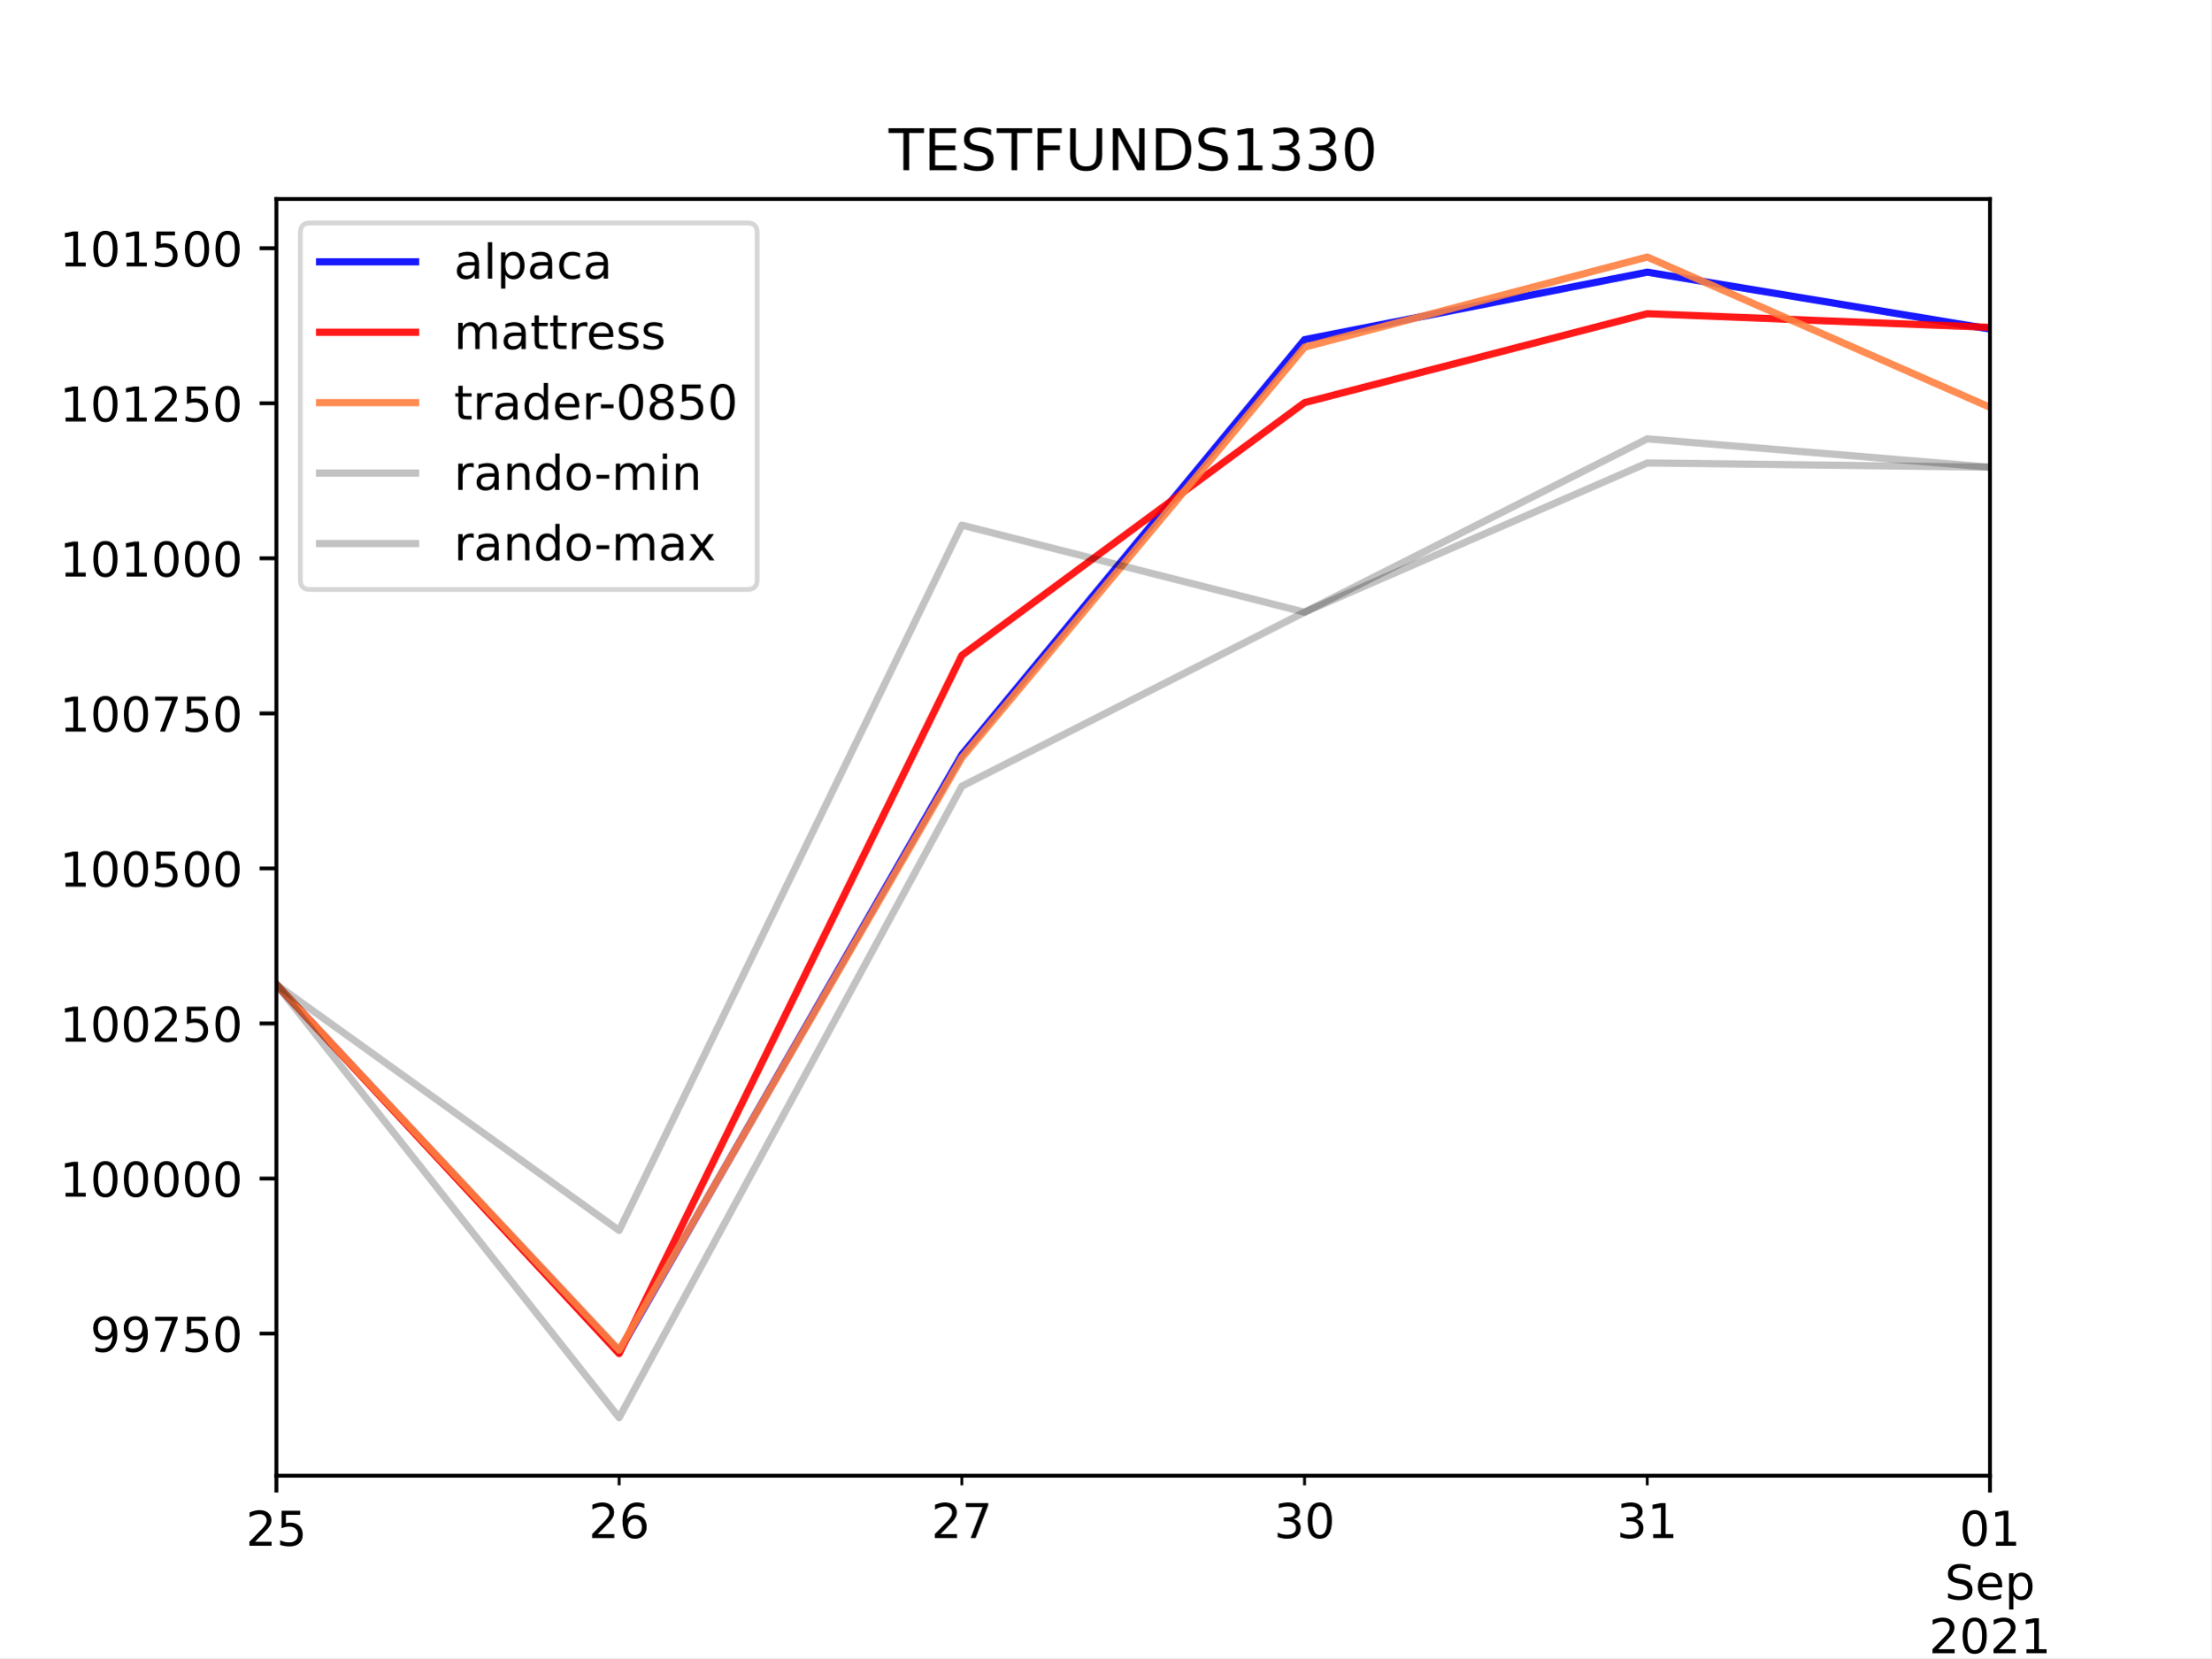
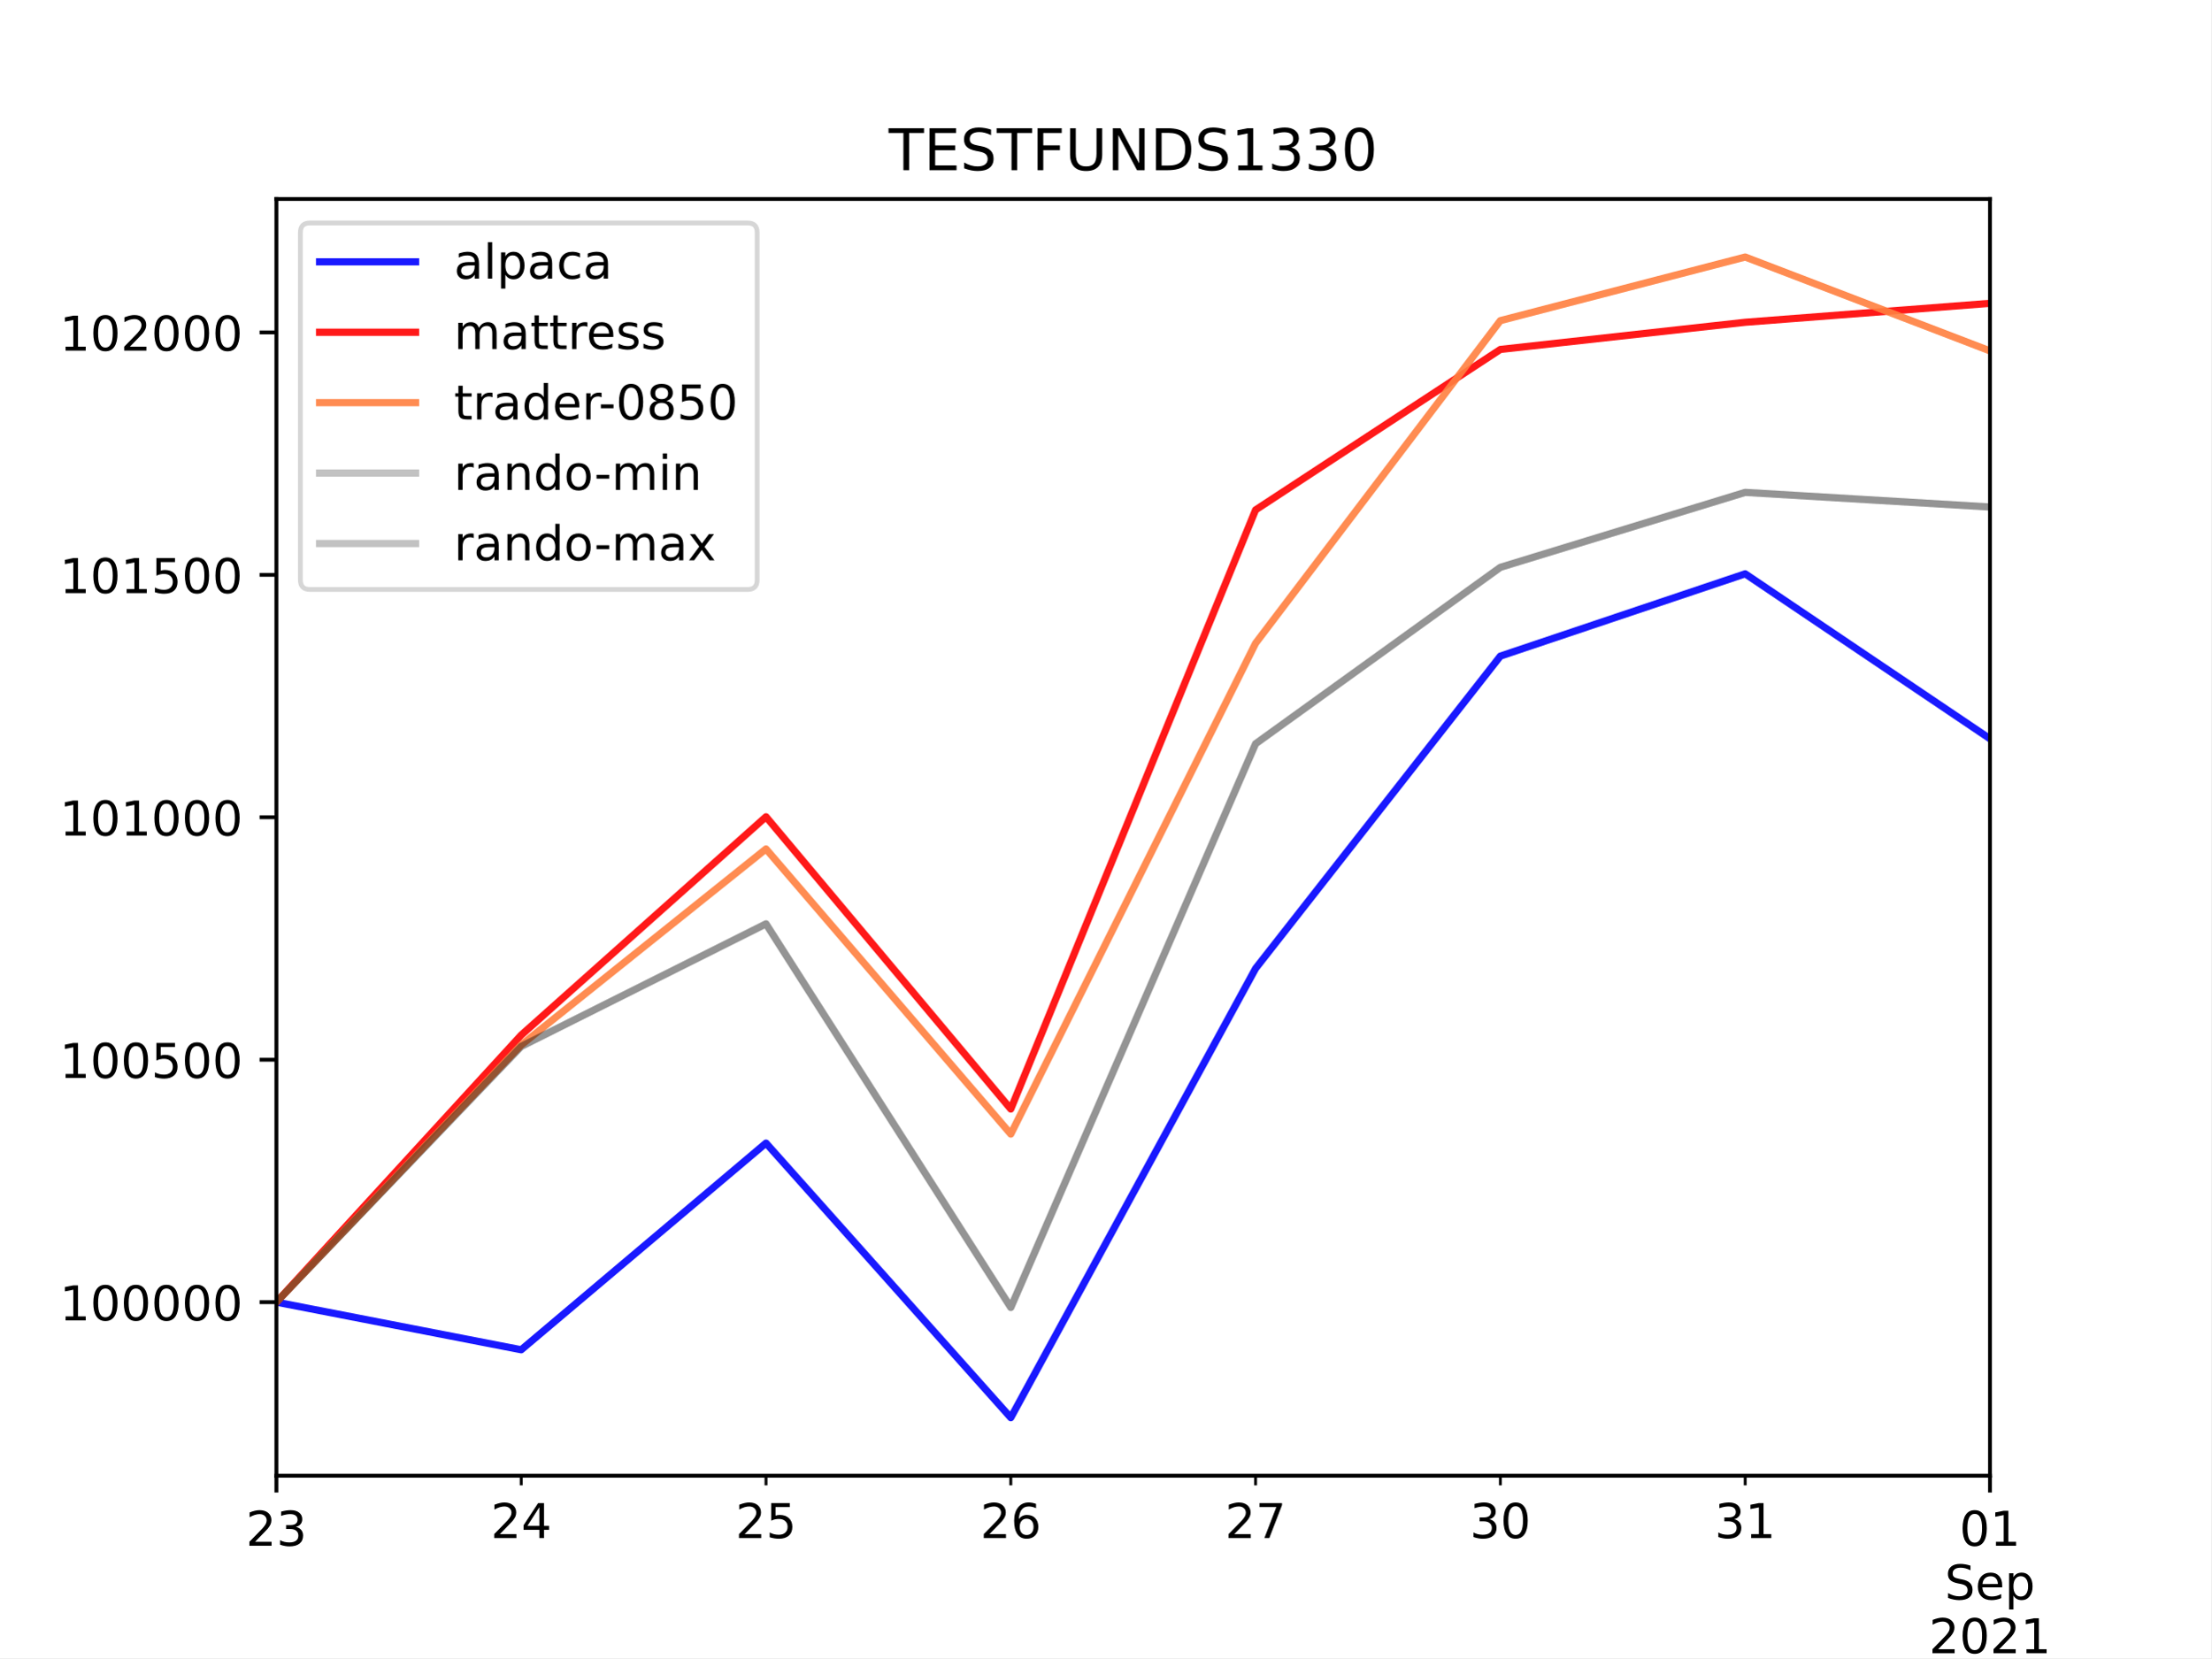
<svg xmlns="http://www.w3.org/2000/svg" xmlns:xlink="http://www.w3.org/1999/xlink" height="345.6pt" version="1.1" viewBox="0 0 460.8 345.6" width="460.8pt">
  <defs>
    <style type="text/css">*{stroke-linecap:butt;stroke-linejoin:round;}</style>
  </defs>
  <g id="figure_1">
    <g id="patch_1">
      <path d="M 0 345.6  L 460.8 345.6  L 460.8 0  L 0 0  z " style="fill:#ffffff;" />
    </g>
    <g id="axes_1">
      <g id="patch_2">
        <path d="M 57.6 307.584  L 414.72 307.584  L 414.72 41.472  L 57.6 41.472  z " style="fill:#ffffff;" />
      </g>
      <g id="matplotlib.axis_1">
        <g id="xtick_1">
          <g id="line2d_1">
            <defs>
-               <path d="M 0 0  L 0 3.5  " id="m1814084b3a" style="stroke:#000000;stroke-width:0.8;" />
-             </defs>
-             <g>
-               <use style="stroke:#000000;stroke-width:0.8;" x="57.6" xlink:href="#m1814084b3a" y="307.584" />
+               <path d="M 0 0  L 0 3.5  " id="m50d6149a6d" style="stroke:#000000;stroke-width:0.8;" />
+             </defs>
+             <g>
+               <use style="stroke:#000000;stroke-width:0.8;" x="57.6" xlink:href="#m50d6149a6d" y="307.584" />
            </g>
          </g>
          <g id="text_1">
            <g transform="translate(51.2375 322.1824)scale(0.1 -0.1)">
              <defs>
                <path d="M 1228 531  L 3431 531  L 3431 0  L 469 0  L 469 531  Q 828 903 1448 1529  Q 2069 2156 2228 2338  Q 2531 2678 2651 2914  Q 2772 3150 2772 3378  Q 2772 3750 2511 3984  Q 2250 4219 1831 4219  Q 1534 4219 1204 4116  Q 875 4013 500 3803  L 500 4441  Q 881 4594 1212 4672  Q 1544 4750 1819 4750  Q 2544 4750 2975 4387  Q 3406 4025 3406 3419  Q 3406 3131 3298 2873  Q 3191 2616 2906 2266  Q 2828 2175 2409 1742  Q 1991 1309 1228 531  z " id="DejaVuSans-32" transform="scale(0.015625)" />
-                 <path d="M 691 4666  L 3169 4666  L 3169 4134  L 1269 4134  L 1269 2991  Q 1406 3038 1543 3061  Q 1681 3084 1819 3084  Q 2600 3084 3056 2656  Q 3513 2228 3513 1497  Q 3513 744 3044 326  Q 2575 -91 1722 -91  Q 1428 -91 1123 -41  Q 819 9 494 109  L 494 744  Q 775 591 1075 516  Q 1375 441 1709 441  Q 2250 441 2565 725  Q 2881 1009 2881 1497  Q 2881 1984 2565 2268  Q 2250 2553 1709 2553  Q 1456 2553 1204 2497  Q 953 2441 691 2322  L 691 4666  z " id="DejaVuSans-35" transform="scale(0.015625)" />
-               </defs>
-               <use xlink:href="#DejaVuSans-32" />
-               <use x="63.623" xlink:href="#DejaVuSans-35" />
+                 <path d="M 2597 2516  Q 3050 2419 3304 2112  Q 3559 1806 3559 1356  Q 3559 666 3084 287  Q 2609 -91 1734 -91  Q 1441 -91 1130 -33  Q 819 25 488 141  L 488 750  Q 750 597 1062 519  Q 1375 441 1716 441  Q 2309 441 2620 675  Q 2931 909 2931 1356  Q 2931 1769 2642 2001  Q 2353 2234 1838 2234  L 1294 2234  L 1294 2753  L 1863 2753  Q 2328 2753 2575 2939  Q 2822 3125 2822 3475  Q 2822 3834 2567 4026  Q 2313 4219 1838 4219  Q 1578 4219 1281 4162  Q 984 4106 628 3988  L 628 4550  Q 988 4650 1302 4700  Q 1616 4750 1894 4750  Q 2613 4750 3031 4423  Q 3450 4097 3450 3541  Q 3450 3153 3228 2886  Q 3006 2619 2597 2516  z " id="DejaVuSans-33" transform="scale(0.015625)" />
+               </defs>
+               <use xlink:href="#DejaVuSans-32" />
+               <use x="63.623" xlink:href="#DejaVuSans-33" />
            </g>
          </g>
        </g>
        <g id="xtick_2">
          <g id="line2d_2">
            <g>
-               <use style="stroke:#000000;stroke-width:0.8;" x="414.72" xlink:href="#m1814084b3a" y="307.584" />
+               <use style="stroke:#000000;stroke-width:0.8;" x="414.72" xlink:href="#m50d6149a6d" y="307.584" />
            </g>
          </g>
          <g id="text_2">
            <g transform="translate(408.3575 322.1824)scale(0.1 -0.1)">
              <defs>
                <path d="M 2034 4250  Q 1547 4250 1301 3770  Q 1056 3291 1056 2328  Q 1056 1369 1301 889  Q 1547 409 2034 409  Q 2525 409 2770 889  Q 3016 1369 3016 2328  Q 3016 3291 2770 3770  Q 2525 4250 2034 4250  z M 2034 4750  Q 2819 4750 3233 4129  Q 3647 3509 3647 2328  Q 3647 1150 3233 529  Q 2819 -91 2034 -91  Q 1250 -91 836 529  Q 422 1150 422 2328  Q 422 3509 836 4129  Q 1250 4750 2034 4750  z " id="DejaVuSans-30" transform="scale(0.015625)" />
                <path d="M 794 531  L 1825 531  L 1825 4091  L 703 3866  L 703 4441  L 1819 4666  L 2450 4666  L 2450 531  L 3481 531  L 3481 0  L 794 0  L 794 531  z " id="DejaVuSans-31" transform="scale(0.015625)" />
              </defs>
              <use xlink:href="#DejaVuSans-30" />
              <use x="63.623" xlink:href="#DejaVuSans-31" />
            </g>
            <g transform="translate(405.295 333.3802)scale(0.1 -0.1)">
              <defs>
                <path d="M 3425 4513  L 3425 3897  Q 3066 4069 2747 4153  Q 2428 4238 2131 4238  Q 1616 4238 1336 4038  Q 1056 3838 1056 3469  Q 1056 3159 1242 3001  Q 1428 2844 1947 2747  L 2328 2669  Q 3034 2534 3370 2195  Q 3706 1856 3706 1288  Q 3706 609 3251 259  Q 2797 -91 1919 -91  Q 1588 -91 1214 -16  Q 841 59 441 206  L 441 856  Q 825 641 1194 531  Q 1563 422 1919 422  Q 2459 422 2753 634  Q 3047 847 3047 1241  Q 3047 1584 2836 1778  Q 2625 1972 2144 2069  L 1759 2144  Q 1053 2284 737 2584  Q 422 2884 422 3419  Q 422 4038 858 4394  Q 1294 4750 2059 4750  Q 2388 4750 2728 4690  Q 3069 4631 3425 4513  z " id="DejaVuSans-53" transform="scale(0.015625)" />
                <path d="M 3597 1894  L 3597 1613  L 953 1613  Q 991 1019 1311 708  Q 1631 397 2203 397  Q 2534 397 2845 478  Q 3156 559 3463 722  L 3463 178  Q 3153 47 2828 -22  Q 2503 -91 2169 -91  Q 1331 -91 842 396  Q 353 884 353 1716  Q 353 2575 817 3079  Q 1281 3584 2069 3584  Q 2775 3584 3186 3129  Q 3597 2675 3597 1894  z M 3022 2063  Q 3016 2534 2758 2815  Q 2500 3097 2075 3097  Q 1594 3097 1305 2825  Q 1016 2553 972 2059  L 3022 2063  z " id="DejaVuSans-65" transform="scale(0.015625)" />
                <path d="M 1159 525  L 1159 -1331  L 581 -1331  L 581 3500  L 1159 3500  L 1159 2969  Q 1341 3281 1617 3432  Q 1894 3584 2278 3584  Q 2916 3584 3314 3078  Q 3713 2572 3713 1747  Q 3713 922 3314 415  Q 2916 -91 2278 -91  Q 1894 -91 1617 61  Q 1341 213 1159 525  z M 3116 1747  Q 3116 2381 2855 2742  Q 2594 3103 2138 3103  Q 1681 3103 1420 2742  Q 1159 2381 1159 1747  Q 1159 1113 1420 752  Q 1681 391 2138 391  Q 2594 391 2855 752  Q 3116 1113 3116 1747  z " id="DejaVuSans-70" transform="scale(0.015625)" />
              </defs>
              <use xlink:href="#DejaVuSans-53" />
              <use x="63.477" xlink:href="#DejaVuSans-65" />
              <use x="125" xlink:href="#DejaVuSans-70" />
            </g>
            <g transform="translate(401.995 344.5781)scale(0.1 -0.1)">
              <use xlink:href="#DejaVuSans-32" />
              <use x="63.623" xlink:href="#DejaVuSans-30" />
              <use x="127.246" xlink:href="#DejaVuSans-32" />
              <use x="190.869" xlink:href="#DejaVuSans-31" />
            </g>
          </g>
        </g>
        <g id="xtick_3">
          <g id="line2d_3">
            <defs>
-               <path d="M 0 0  L 0 2  " id="m0ecea0a5a9" style="stroke:#000000;stroke-width:0.6;" />
-             </defs>
-             <g>
-               <use style="stroke:#000000;stroke-width:0.6;" x="129.024" xlink:href="#m0ecea0a5a9" y="307.584" />
+               <path d="M 0 0  L 0 2  " id="m1aaedbe0b5" style="stroke:#000000;stroke-width:0.6;" />
+             </defs>
+             <g>
+               <use style="stroke:#000000;stroke-width:0.6;" x="108.617" xlink:href="#m1aaedbe0b5" y="307.584" />
            </g>
          </g>
          <g id="text_3">
-             <g transform="translate(122.6615 320.5824)scale(0.1 -0.1)">
-               <defs>
-                 <path d="M 2113 2584  Q 1688 2584 1439 2293  Q 1191 2003 1191 1497  Q 1191 994 1439 701  Q 1688 409 2113 409  Q 2538 409 2786 701  Q 3034 994 3034 1497  Q 3034 2003 2786 2293  Q 2538 2584 2113 2584  z M 3366 4563  L 3366 3988  Q 3128 4100 2886 4159  Q 2644 4219 2406 4219  Q 1781 4219 1451 3797  Q 1122 3375 1075 2522  Q 1259 2794 1537 2939  Q 1816 3084 2150 3084  Q 2853 3084 3261 2657  Q 3669 2231 3669 1497  Q 3669 778 3244 343  Q 2819 -91 2113 -91  Q 1303 -91 875 529  Q 447 1150 447 2328  Q 447 3434 972 4092  Q 1497 4750 2381 4750  Q 2619 4750 2861 4703  Q 3103 4656 3366 4563  z " id="DejaVuSans-36" transform="scale(0.015625)" />
-               </defs>
-               <use xlink:href="#DejaVuSans-32" />
-               <use x="63.623" xlink:href="#DejaVuSans-36" />
+             <g transform="translate(102.2546 320.5824)scale(0.1 -0.1)">
+               <defs>
+                 <path d="M 2419 4116  L 825 1625  L 2419 1625  L 2419 4116  z M 2253 4666  L 3047 4666  L 3047 1625  L 3713 1625  L 3713 1100  L 3047 1100  L 3047 0  L 2419 0  L 2419 1100  L 313 1100  L 313 1709  L 2253 4666  z " id="DejaVuSans-34" transform="scale(0.015625)" />
+               </defs>
+               <use xlink:href="#DejaVuSans-32" />
+               <use x="63.623" xlink:href="#DejaVuSans-34" />
            </g>
          </g>
        </g>
        <g id="xtick_4">
          <g id="line2d_4">
            <g>
-               <use style="stroke:#000000;stroke-width:0.6;" x="200.448" xlink:href="#m0ecea0a5a9" y="307.584" />
+               <use style="stroke:#000000;stroke-width:0.6;" x="159.634" xlink:href="#m1aaedbe0b5" y="307.584" />
            </g>
          </g>
          <g id="text_4">
-             <g transform="translate(194.0855 320.5824)scale(0.1 -0.1)">
-               <defs>
-                 <path d="M 525 4666  L 3525 4666  L 3525 4397  L 1831 0  L 1172 0  L 2766 4134  L 525 4134  L 525 4666  z " id="DejaVuSans-37" transform="scale(0.015625)" />
-               </defs>
-               <use xlink:href="#DejaVuSans-32" />
-               <use x="63.623" xlink:href="#DejaVuSans-37" />
+             <g transform="translate(153.2718 320.5824)scale(0.1 -0.1)">
+               <defs>
+                 <path d="M 691 4666  L 3169 4666  L 3169 4134  L 1269 4134  L 1269 2991  Q 1406 3038 1543 3061  Q 1681 3084 1819 3084  Q 2600 3084 3056 2656  Q 3513 2228 3513 1497  Q 3513 744 3044 326  Q 2575 -91 1722 -91  Q 1428 -91 1123 -41  Q 819 9 494 109  L 494 744  Q 775 591 1075 516  Q 1375 441 1709 441  Q 2250 441 2565 725  Q 2881 1009 2881 1497  Q 2881 1984 2565 2268  Q 2250 2553 1709 2553  Q 1456 2553 1204 2497  Q 953 2441 691 2322  L 691 4666  z " id="DejaVuSans-35" transform="scale(0.015625)" />
+               </defs>
+               <use xlink:href="#DejaVuSans-32" />
+               <use x="63.623" xlink:href="#DejaVuSans-35" />
            </g>
          </g>
        </g>
        <g id="xtick_5">
          <g id="line2d_5">
            <g>
-               <use style="stroke:#000000;stroke-width:0.6;" x="271.872" xlink:href="#m0ecea0a5a9" y="307.584" />
+               <use style="stroke:#000000;stroke-width:0.6;" x="210.651" xlink:href="#m1aaedbe0b5" y="307.584" />
            </g>
          </g>
          <g id="text_5">
-             <g transform="translate(265.5095 320.5824)scale(0.1 -0.1)">
-               <defs>
-                 <path d="M 2597 2516  Q 3050 2419 3304 2112  Q 3559 1806 3559 1356  Q 3559 666 3084 287  Q 2609 -91 1734 -91  Q 1441 -91 1130 -33  Q 819 25 488 141  L 488 750  Q 750 597 1062 519  Q 1375 441 1716 441  Q 2309 441 2620 675  Q 2931 909 2931 1356  Q 2931 1769 2642 2001  Q 2353 2234 1838 2234  L 1294 2234  L 1294 2753  L 1863 2753  Q 2328 2753 2575 2939  Q 2822 3125 2822 3475  Q 2822 3834 2567 4026  Q 2313 4219 1838 4219  Q 1578 4219 1281 4162  Q 984 4106 628 3988  L 628 4550  Q 988 4650 1302 4700  Q 1616 4750 1894 4750  Q 2613 4750 3031 4423  Q 3450 4097 3450 3541  Q 3450 3153 3228 2886  Q 3006 2619 2597 2516  z " id="DejaVuSans-33" transform="scale(0.015625)" />
-               </defs>
-               <use xlink:href="#DejaVuSans-33" />
-               <use x="63.623" xlink:href="#DejaVuSans-30" />
+             <g transform="translate(204.2889 320.5824)scale(0.1 -0.1)">
+               <defs>
+                 <path d="M 2113 2584  Q 1688 2584 1439 2293  Q 1191 2003 1191 1497  Q 1191 994 1439 701  Q 1688 409 2113 409  Q 2538 409 2786 701  Q 3034 994 3034 1497  Q 3034 2003 2786 2293  Q 2538 2584 2113 2584  z M 3366 4563  L 3366 3988  Q 3128 4100 2886 4159  Q 2644 4219 2406 4219  Q 1781 4219 1451 3797  Q 1122 3375 1075 2522  Q 1259 2794 1537 2939  Q 1816 3084 2150 3084  Q 2853 3084 3261 2657  Q 3669 2231 3669 1497  Q 3669 778 3244 343  Q 2819 -91 2113 -91  Q 1303 -91 875 529  Q 447 1150 447 2328  Q 447 3434 972 4092  Q 1497 4750 2381 4750  Q 2619 4750 2861 4703  Q 3103 4656 3366 4563  z " id="DejaVuSans-36" transform="scale(0.015625)" />
+               </defs>
+               <use xlink:href="#DejaVuSans-32" />
+               <use x="63.623" xlink:href="#DejaVuSans-36" />
            </g>
          </g>
        </g>
        <g id="xtick_6">
          <g id="line2d_6">
            <g>
-               <use style="stroke:#000000;stroke-width:0.6;" x="343.296" xlink:href="#m0ecea0a5a9" y="307.584" />
+               <use style="stroke:#000000;stroke-width:0.6;" x="261.669" xlink:href="#m1aaedbe0b5" y="307.584" />
            </g>
          </g>
          <g id="text_6">
-             <g transform="translate(336.9335 320.5824)scale(0.1 -0.1)">
+             <g transform="translate(255.3061 320.5824)scale(0.1 -0.1)">
+               <defs>
+                 <path d="M 525 4666  L 3525 4666  L 3525 4397  L 1831 0  L 1172 0  L 2766 4134  L 525 4134  L 525 4666  z " id="DejaVuSans-37" transform="scale(0.015625)" />
+               </defs>
+               <use xlink:href="#DejaVuSans-32" />
+               <use x="63.623" xlink:href="#DejaVuSans-37" />
+             </g>
+           </g>
+         </g>
+         <g id="xtick_7">
+           <g id="line2d_7">
+             <g>
+               <use style="stroke:#000000;stroke-width:0.6;" x="312.686" xlink:href="#m1aaedbe0b5" y="307.584" />
+             </g>
+           </g>
+           <g id="text_7">
+             <g transform="translate(306.3232 320.5824)scale(0.1 -0.1)">
+               <use xlink:href="#DejaVuSans-33" />
+               <use x="63.623" xlink:href="#DejaVuSans-30" />
+             </g>
+           </g>
+         </g>
+         <g id="xtick_8">
+           <g id="line2d_8">
+             <g>
+               <use style="stroke:#000000;stroke-width:0.6;" x="363.703" xlink:href="#m1aaedbe0b5" y="307.584" />
+             </g>
+           </g>
+           <g id="text_8">
+             <g transform="translate(357.3404 320.5824)scale(0.1 -0.1)">
              <use xlink:href="#DejaVuSans-33" />
              <use x="63.623" xlink:href="#DejaVuSans-31" />
            </g>
          </g>
        </g>
-         <g id="text_7">
+         <g id="text_9">
          <g transform="translate(224.885 358.2562)scale(0.1 -0.1)">
            <defs>
              <path d="M 2906 2969  L 2906 4863  L 3481 4863  L 3481 0  L 2906 0  L 2906 525  Q 2725 213 2448 61  Q 2172 -91 1784 -91  Q 1150 -91 751 415  Q 353 922 353 1747  Q 353 2572 751 3078  Q 1150 3584 1784 3584  Q 2172 3584 2448 3432  Q 2725 3281 2906 2969  z M 947 1747  Q 947 1113 1208 752  Q 1469 391 1925 391  Q 2381 391 2643 752  Q 2906 1113 2906 1747  Q 2906 2381 2643 2742  Q 2381 3103 1925 3103  Q 1469 3103 1208 2742  Q 947 2381 947 1747  z " id="DejaVuSans-64" transform="scale(0.015625)" />
              <path d="M 2194 1759  Q 1497 1759 1228 1600  Q 959 1441 959 1056  Q 959 750 1161 570  Q 1363 391 1709 391  Q 2188 391 2477 730  Q 2766 1069 2766 1631  L 2766 1759  L 2194 1759  z M 3341 1997  L 3341 0  L 2766 0  L 2766 531  Q 2569 213 2275 61  Q 1981 -91 1556 -91  Q 1019 -91 701 211  Q 384 513 384 1019  Q 384 1609 779 1909  Q 1175 2209 1959 2209  L 2766 2209  L 2766 2266  Q 2766 2663 2505 2880  Q 2244 3097 1772 3097  Q 1472 3097 1187 3025  Q 903 2953 641 2809  L 641 3341  Q 956 3463 1253 3523  Q 1550 3584 1831 3584  Q 2591 3584 2966 3190  Q 3341 2797 3341 1997  z " id="DejaVuSans-61" transform="scale(0.015625)" />
              <path d="M 1172 4494  L 1172 3500  L 2356 3500  L 2356 3053  L 1172 3053  L 1172 1153  Q 1172 725 1289 603  Q 1406 481 1766 481  L 2356 481  L 2356 0  L 1766 0  Q 1100 0 847 248  Q 594 497 594 1153  L 594 3053  L 172 3053  L 172 3500  L 594 3500  L 594 4494  L 1172 4494  z " id="DejaVuSans-74" transform="scale(0.015625)" />
            </defs>
            <use xlink:href="#DejaVuSans-64" />
            <use x="63.477" xlink:href="#DejaVuSans-61" />
            <use x="124.756" xlink:href="#DejaVuSans-74" />
            <use x="163.965" xlink:href="#DejaVuSans-65" />
          </g>
        </g>
      </g>
      <g id="matplotlib.axis_2">
        <g id="ytick_1">
-           <g id="line2d_7">
-             <defs>
-               <path d="M 0 0  L -3.5 0  " id="m0c6220d3e4" style="stroke:#000000;stroke-width:0.8;" />
-             </defs>
-             <g>
-               <use style="stroke:#000000;stroke-width:0.8;" x="57.6" xlink:href="#m0c6220d3e4" y="277.959" />
-             </g>
-           </g>
-           <g id="text_8">
-             <g transform="translate(18.7875 281.7582)scale(0.1 -0.1)">
-               <defs>
-                 <path d="M 703 97  L 703 672  Q 941 559 1184 500  Q 1428 441 1663 441  Q 2288 441 2617 861  Q 2947 1281 2994 2138  Q 2813 1869 2534 1725  Q 2256 1581 1919 1581  Q 1219 1581 811 2004  Q 403 2428 403 3163  Q 403 3881 828 4315  Q 1253 4750 1959 4750  Q 2769 4750 3195 4129  Q 3622 3509 3622 2328  Q 3622 1225 3098 567  Q 2575 -91 1691 -91  Q 1453 -91 1209 -44  Q 966 3 703 97  z M 1959 2075  Q 2384 2075 2632 2365  Q 2881 2656 2881 3163  Q 2881 3666 2632 3958  Q 2384 4250 1959 4250  Q 1534 4250 1286 3958  Q 1038 3666 1038 3163  Q 1038 2656 1286 2365  Q 1534 2075 1959 2075  z " id="DejaVuSans-39" transform="scale(0.015625)" />
-               </defs>
-               <use xlink:href="#DejaVuSans-39" />
-               <use x="63.623" xlink:href="#DejaVuSans-39" />
-               <use x="127.246" xlink:href="#DejaVuSans-37" />
-               <use x="190.869" xlink:href="#DejaVuSans-35" />
-               <use x="254.492" xlink:href="#DejaVuSans-30" />
-             </g>
-           </g>
-         </g>
-         <g id="ytick_2">
-           <g id="line2d_8">
-             <g>
-               <use style="stroke:#000000;stroke-width:0.8;" x="57.6" xlink:href="#m0c6220d3e4" y="245.641" />
-             </g>
-           </g>
-           <g id="text_9">
-             <g transform="translate(12.425 249.44)scale(0.1 -0.1)">
+           <g id="line2d_9">
+             <defs>
+               <path d="M 0 0  L -3.5 0  " id="mdb66c0dbed" style="stroke:#000000;stroke-width:0.8;" />
+             </defs>
+             <g>
+               <use style="stroke:#000000;stroke-width:0.8;" x="57.6" xlink:href="#mdb66c0dbed" y="271.411" />
+             </g>
+           </g>
+           <g id="text_10">
+             <g transform="translate(12.425 275.2099)scale(0.1 -0.1)">
              <use xlink:href="#DejaVuSans-31" />
              <use x="63.623" xlink:href="#DejaVuSans-30" />
              <use x="127.246" xlink:href="#DejaVuSans-30" />
              <use x="190.869" xlink:href="#DejaVuSans-30" />
              <use x="254.492" xlink:href="#DejaVuSans-30" />
              <use x="318.115" xlink:href="#DejaVuSans-30" />
            </g>
          </g>
        </g>
-         <g id="ytick_3">
-           <g id="line2d_9">
-             <g>
-               <use style="stroke:#000000;stroke-width:0.8;" x="57.6" xlink:href="#m0c6220d3e4" y="213.323" />
-             </g>
-           </g>
-           <g id="text_10">
-             <g transform="translate(12.425 217.1218)scale(0.1 -0.1)">
-               <use xlink:href="#DejaVuSans-31" />
-               <use x="63.623" xlink:href="#DejaVuSans-30" />
-               <use x="127.246" xlink:href="#DejaVuSans-30" />
-               <use x="190.869" xlink:href="#DejaVuSans-32" />
-               <use x="254.492" xlink:href="#DejaVuSans-35" />
-               <use x="318.115" xlink:href="#DejaVuSans-30" />
-             </g>
-           </g>
-         </g>
-         <g id="ytick_4">
+         <g id="ytick_2">
          <g id="line2d_10">
            <g>
-               <use style="stroke:#000000;stroke-width:0.8;" x="57.6" xlink:href="#m0c6220d3e4" y="181.004" />
+               <use style="stroke:#000000;stroke-width:0.8;" x="57.6" xlink:href="#mdb66c0dbed" y="220.879" />
            </g>
          </g>
          <g id="text_11">
-             <g transform="translate(12.425 184.8036)scale(0.1 -0.1)">
+             <g transform="translate(12.425 224.6779)scale(0.1 -0.1)">
              <use xlink:href="#DejaVuSans-31" />
              <use x="63.623" xlink:href="#DejaVuSans-30" />
              <use x="127.246" xlink:href="#DejaVuSans-30" />
              <use x="190.869" xlink:href="#DejaVuSans-35" />
              <use x="254.492" xlink:href="#DejaVuSans-30" />
              <use x="318.115" xlink:href="#DejaVuSans-30" />
            </g>
          </g>
        </g>
-         <g id="ytick_5">
+         <g id="ytick_3">
          <g id="line2d_11">
            <g>
-               <use style="stroke:#000000;stroke-width:0.8;" x="57.6" xlink:href="#m0c6220d3e4" y="148.686" />
+               <use style="stroke:#000000;stroke-width:0.8;" x="57.6" xlink:href="#mdb66c0dbed" y="170.347" />
            </g>
          </g>
          <g id="text_12">
-             <g transform="translate(12.425 152.4854)scale(0.1 -0.1)">
-               <use xlink:href="#DejaVuSans-31" />
-               <use x="63.623" xlink:href="#DejaVuSans-30" />
-               <use x="127.246" xlink:href="#DejaVuSans-30" />
-               <use x="190.869" xlink:href="#DejaVuSans-37" />
-               <use x="254.492" xlink:href="#DejaVuSans-35" />
-               <use x="318.115" xlink:href="#DejaVuSans-30" />
-             </g>
-           </g>
-         </g>
-         <g id="ytick_6">
-           <g id="line2d_12">
-             <g>
-               <use style="stroke:#000000;stroke-width:0.8;" x="57.6" xlink:href="#m0c6220d3e4" y="116.368" />
-             </g>
-           </g>
-           <g id="text_13">
-             <g transform="translate(12.425 120.1672)scale(0.1 -0.1)">
+             <g transform="translate(12.425 174.1459)scale(0.1 -0.1)">
              <use xlink:href="#DejaVuSans-31" />
              <use x="63.623" xlink:href="#DejaVuSans-30" />
              <use x="127.246" xlink:href="#DejaVuSans-31" />
              <use x="190.869" xlink:href="#DejaVuSans-30" />
              <use x="254.492" xlink:href="#DejaVuSans-30" />
              <use x="318.115" xlink:href="#DejaVuSans-30" />
            </g>
          </g>
        </g>
-         <g id="ytick_7">
-           <g id="line2d_13">
-             <g>
-               <use style="stroke:#000000;stroke-width:0.8;" x="57.6" xlink:href="#m0c6220d3e4" y="84.05" />
-             </g>
-           </g>
-           <g id="text_14">
-             <g transform="translate(12.425 87.84896)scale(0.1 -0.1)">
-               <use xlink:href="#DejaVuSans-31" />
-               <use x="63.623" xlink:href="#DejaVuSans-30" />
-               <use x="127.246" xlink:href="#DejaVuSans-31" />
-               <use x="190.869" xlink:href="#DejaVuSans-32" />
-               <use x="254.492" xlink:href="#DejaVuSans-35" />
-               <use x="318.115" xlink:href="#DejaVuSans-30" />
-             </g>
-           </g>
-         </g>
-         <g id="ytick_8">
-           <g id="line2d_14">
-             <g>
-               <use style="stroke:#000000;stroke-width:0.8;" x="57.6" xlink:href="#m0c6220d3e4" y="51.732" />
-             </g>
-           </g>
-           <g id="text_15">
-             <g transform="translate(12.425 55.53075)scale(0.1 -0.1)">
+         <g id="ytick_4">
+           <g id="line2d_12">
+             <g>
+               <use style="stroke:#000000;stroke-width:0.8;" x="57.6" xlink:href="#mdb66c0dbed" y="119.815" />
+             </g>
+           </g>
+           <g id="text_13">
+             <g transform="translate(12.425 123.6138)scale(0.1 -0.1)">
              <use xlink:href="#DejaVuSans-31" />
              <use x="63.623" xlink:href="#DejaVuSans-30" />
              <use x="127.246" xlink:href="#DejaVuSans-31" />
              <use x="190.869" xlink:href="#DejaVuSans-35" />
              <use x="254.492" xlink:href="#DejaVuSans-30" />
              <use x="318.115" xlink:href="#DejaVuSans-30" />
            </g>
          </g>
        </g>
+         <g id="ytick_5">
+           <g id="line2d_13">
+             <g>
+               <use style="stroke:#000000;stroke-width:0.8;" x="57.6" xlink:href="#mdb66c0dbed" y="69.283" />
+             </g>
+           </g>
+           <g id="text_14">
+             <g transform="translate(12.425 73.08179)scale(0.1 -0.1)">
+               <use xlink:href="#DejaVuSans-31" />
+               <use x="63.623" xlink:href="#DejaVuSans-30" />
+               <use x="127.246" xlink:href="#DejaVuSans-32" />
+               <use x="190.869" xlink:href="#DejaVuSans-30" />
+               <use x="254.492" xlink:href="#DejaVuSans-30" />
+               <use x="318.115" xlink:href="#DejaVuSans-30" />
+             </g>
+           </g>
+         </g>
+       </g>
+       <g id="line2d_14">
+         <path clip-path="url(#p5b3c2d4efc)" d="M 57.6 271.411  L 108.617 281.336  L 159.634 238.257  L 210.651 295.488  L 261.669 201.859  L 312.686 136.748  L 363.703 119.6  L 414.72 153.98  " style="fill:none;stroke:#0000ff;stroke-linecap:square;stroke-opacity:0.9;stroke-width:1.5;" />
      </g>
      <g id="line2d_15">
-         <path clip-path="url(#pbd7d088fab)" d="M 57.6 205.217  L 129.024 281.708  L 200.448 157.28  L 271.872 70.786  L 343.296 56.722  L 414.72 68.58  " style="fill:none;stroke:#0000ff;stroke-linecap:square;stroke-opacity:0.9;stroke-width:1.5;" />
+         <path clip-path="url(#p5b3c2d4efc)" d="M 57.6 271.411  L 108.617 215.742  L 159.634 170.238  L 210.651 231.158  L 261.669 106.273  L 312.686 72.829  L 363.703 67.168  L 414.72 63.219  " style="fill:none;stroke:#ff0000;stroke-linecap:square;stroke-opacity:0.9;stroke-width:1.5;" />
      </g>
      <g id="line2d_16">
-         <path clip-path="url(#pbd7d088fab)" d="M 57.6 205.217  L 129.024 282.142  L 200.448 136.598  L 271.872 83.915  L 343.296 65.379  L 414.72 68.233  " style="fill:none;stroke:#ff0000;stroke-linecap:square;stroke-opacity:0.9;stroke-width:1.5;" />
+         <path clip-path="url(#p5b3c2d4efc)" d="M 57.6 271.411  L 108.617 217.807  L 159.634 176.946  L 210.651 236.38  L 261.669 134.072  L 312.686 66.821  L 363.703 53.568  L 414.72 73.134  " style="fill:none;stroke:#ff8040;stroke-linecap:square;stroke-opacity:0.9;stroke-width:1.5;" />
      </g>
      <g id="line2d_17">
-         <path clip-path="url(#pbd7d088fab)" d="M 57.6 205.217  L 129.024 281.425  L 200.448 157.942  L 271.872 72.349  L 343.296 53.568  L 414.72 84.889  " style="fill:none;stroke:#ff8040;stroke-linecap:square;stroke-opacity:0.9;stroke-width:1.5;" />
+         <path clip-path="url(#p5b3c2d4efc)" d="M 57.6 271.411  L 108.617 218.107  L 159.634 192.561  L 210.651 272.519  L 261.669 155.017  L 312.686 118.244  L 363.703 102.625  L 414.72 105.677  " style="fill:none;stroke:#0d0d0d;stroke-linecap:square;stroke-opacity:0.25;stroke-width:1.5;" />
      </g>
      <g id="line2d_18">
-         <path clip-path="url(#pbd7d088fab)" d="M 57.6 205.217  L 129.024 295.488  L 200.448 163.877  L 271.872 127.596  L 343.296 96.492  L 414.72 97.372  " style="fill:none;stroke:#0d0d0d;stroke-linecap:square;stroke-opacity:0.25;stroke-width:1.5;" />
-       </g>
-       <g id="line2d_19">
-         <path clip-path="url(#pbd7d088fab)" d="M 57.6 205.217  L 129.024 256.466  L 200.448 109.451  L 271.872 127.596  L 343.296 91.462  L 414.72 97.372  " style="fill:none;stroke:#0d0d0d;stroke-linecap:square;stroke-opacity:0.25;stroke-width:1.5;" />
+         <path clip-path="url(#p5b3c2d4efc)" d="M 57.6 271.411  L 108.617 218.107  L 159.634 192.561  L 210.651 272.519  L 261.669 155.017  L 312.686 118.244  L 363.703 102.625  L 414.72 105.677  " style="fill:none;stroke:#0d0d0d;stroke-linecap:square;stroke-opacity:0.25;stroke-width:1.5;" />
      </g>
      <g id="patch_3">
        <path d="M 57.6 307.584  L 57.6 41.472  " style="fill:none;stroke:#000000;stroke-linecap:square;stroke-linejoin:miter;stroke-width:0.8;" />
      </g>
      <g id="patch_4">
        <path d="M 414.72 307.584  L 414.72 41.472  " style="fill:none;stroke:#000000;stroke-linecap:square;stroke-linejoin:miter;stroke-width:0.8;" />
      </g>
      <g id="patch_5">
        <path d="M 57.6 307.584  L 414.72 307.584  " style="fill:none;stroke:#000000;stroke-linecap:square;stroke-linejoin:miter;stroke-width:0.8;" />
      </g>
      <g id="patch_6">
        <path d="M 57.6 41.472  L 414.72 41.472  " style="fill:none;stroke:#000000;stroke-linecap:square;stroke-linejoin:miter;stroke-width:0.8;" />
      </g>
-       <g id="text_16">
+       <g id="text_15">
        <g transform="translate(185.2003 35.472)scale(0.12 -0.12)">
          <defs>
            <path d="M -19 4666  L 3928 4666  L 3928 4134  L 2272 4134  L 2272 0  L 1638 0  L 1638 4134  L -19 4134  L -19 4666  z " id="DejaVuSans-54" transform="scale(0.015625)" />
            <path d="M 628 4666  L 3578 4666  L 3578 4134  L 1259 4134  L 1259 2753  L 3481 2753  L 3481 2222  L 1259 2222  L 1259 531  L 3634 531  L 3634 0  L 628 0  L 628 4666  z " id="DejaVuSans-45" transform="scale(0.015625)" />
            <path d="M 628 4666  L 3309 4666  L 3309 4134  L 1259 4134  L 1259 2759  L 3109 2759  L 3109 2228  L 1259 2228  L 1259 0  L 628 0  L 628 4666  z " id="DejaVuSans-46" transform="scale(0.015625)" />
            <path d="M 556 4666  L 1191 4666  L 1191 1831  Q 1191 1081 1462 751  Q 1734 422 2344 422  Q 2950 422 3222 751  Q 3494 1081 3494 1831  L 3494 4666  L 4128 4666  L 4128 1753  Q 4128 841 3676 375  Q 3225 -91 2344 -91  Q 1459 -91 1007 375  Q 556 841 556 1753  L 556 4666  z " id="DejaVuSans-55" transform="scale(0.015625)" />
            <path d="M 628 4666  L 1478 4666  L 3547 763  L 3547 4666  L 4159 4666  L 4159 0  L 3309 0  L 1241 3903  L 1241 0  L 628 0  L 628 4666  z " id="DejaVuSans-4e" transform="scale(0.015625)" />
            <path d="M 1259 4147  L 1259 519  L 2022 519  Q 2988 519 3436 956  Q 3884 1394 3884 2338  Q 3884 3275 3436 3711  Q 2988 4147 2022 4147  L 1259 4147  z M 628 4666  L 1925 4666  Q 3281 4666 3915 4102  Q 4550 3538 4550 2338  Q 4550 1131 3912 565  Q 3275 0 1925 0  L 628 0  L 628 4666  z " id="DejaVuSans-44" transform="scale(0.015625)" />
          </defs>
          <use xlink:href="#DejaVuSans-54" />
          <use x="61.084" xlink:href="#DejaVuSans-45" />
          <use x="124.268" xlink:href="#DejaVuSans-53" />
          <use x="187.744" xlink:href="#DejaVuSans-54" />
          <use x="248.828" xlink:href="#DejaVuSans-46" />
          <use x="306.348" xlink:href="#DejaVuSans-55" />
          <use x="379.541" xlink:href="#DejaVuSans-4e" />
          <use x="454.346" xlink:href="#DejaVuSans-44" />
          <use x="531.348" xlink:href="#DejaVuSans-53" />
          <use x="594.824" xlink:href="#DejaVuSans-31" />
          <use x="658.447" xlink:href="#DejaVuSans-33" />
          <use x="722.07" xlink:href="#DejaVuSans-33" />
          <use x="785.693" xlink:href="#DejaVuSans-30" />
        </g>
      </g>
      <g id="legend_1">
        <g id="patch_7">
          <path d="M 64.6 122.863  L 155.792 122.863  Q 157.792 122.863 157.792 120.863  L 157.792 48.472  Q 157.792 46.472 155.792 46.472  L 64.6 46.472  Q 62.6 46.472 62.6 48.472  L 62.6 120.863  Q 62.6 122.863 64.6 122.863  z " style="fill:#ffffff;opacity:0.8;stroke:#cccccc;stroke-linejoin:miter;" />
        </g>
-         <g id="line2d_20">
+         <g id="line2d_19">
          <path d="M 66.6 54.57  L 86.6 54.57  " style="fill:none;stroke:#0000ff;stroke-linecap:square;stroke-opacity:0.9;stroke-width:1.5;" />
        </g>
-         <g id="line2d_21" />
-         <g id="text_17">
+         <g id="line2d_20" />
+         <g id="text_16">
          <g transform="translate(94.6 58.07044)scale(0.1 -0.1)">
            <defs>
              <path d="M 603 4863  L 1178 4863  L 1178 0  L 603 0  L 603 4863  z " id="DejaVuSans-6c" transform="scale(0.015625)" />
              <path d="M 3122 3366  L 3122 2828  Q 2878 2963 2633 3030  Q 2388 3097 2138 3097  Q 1578 3097 1268 2742  Q 959 2388 959 1747  Q 959 1106 1268 751  Q 1578 397 2138 397  Q 2388 397 2633 464  Q 2878 531 3122 666  L 3122 134  Q 2881 22 2623 -34  Q 2366 -91 2075 -91  Q 1284 -91 818 406  Q 353 903 353 1747  Q 353 2603 823 3093  Q 1294 3584 2113 3584  Q 2378 3584 2631 3529  Q 2884 3475 3122 3366  z " id="DejaVuSans-63" transform="scale(0.015625)" />
            </defs>
            <use xlink:href="#DejaVuSans-61" />
            <use x="61.279" xlink:href="#DejaVuSans-6c" />
            <use x="89.062" xlink:href="#DejaVuSans-70" />
            <use x="152.539" xlink:href="#DejaVuSans-61" />
            <use x="213.818" xlink:href="#DejaVuSans-63" />
            <use x="268.799" xlink:href="#DejaVuSans-61" />
          </g>
        </g>
-         <g id="line2d_22">
+         <g id="line2d_21">
          <path d="M 66.6 69.249  L 86.6 69.249  " style="fill:none;stroke:#ff0000;stroke-linecap:square;stroke-opacity:0.9;stroke-width:1.5;" />
        </g>
-         <g id="line2d_23" />
-         <g id="text_18">
+         <g id="line2d_22" />
+         <g id="text_17">
          <g transform="translate(94.6 72.74856)scale(0.1 -0.1)">
            <defs>
              <path d="M 3328 2828  Q 3544 3216 3844 3400  Q 4144 3584 4550 3584  Q 5097 3584 5394 3201  Q 5691 2819 5691 2113  L 5691 0  L 5113 0  L 5113 2094  Q 5113 2597 4934 2840  Q 4756 3084 4391 3084  Q 3944 3084 3684 2787  Q 3425 2491 3425 1978  L 3425 0  L 2847 0  L 2847 2094  Q 2847 2600 2669 2842  Q 2491 3084 2119 3084  Q 1678 3084 1418 2786  Q 1159 2488 1159 1978  L 1159 0  L 581 0  L 581 3500  L 1159 3500  L 1159 2956  Q 1356 3278 1631 3431  Q 1906 3584 2284 3584  Q 2666 3584 2933 3390  Q 3200 3197 3328 2828  z " id="DejaVuSans-6d" transform="scale(0.015625)" />
              <path d="M 2631 2963  Q 2534 3019 2420 3045  Q 2306 3072 2169 3072  Q 1681 3072 1420 2755  Q 1159 2438 1159 1844  L 1159 0  L 581 0  L 581 3500  L 1159 3500  L 1159 2956  Q 1341 3275 1631 3429  Q 1922 3584 2338 3584  Q 2397 3584 2469 3576  Q 2541 3569 2628 3553  L 2631 2963  z " id="DejaVuSans-72" transform="scale(0.015625)" />
              <path d="M 2834 3397  L 2834 2853  Q 2591 2978 2328 3040  Q 2066 3103 1784 3103  Q 1356 3103 1142 2972  Q 928 2841 928 2578  Q 928 2378 1081 2264  Q 1234 2150 1697 2047  L 1894 2003  Q 2506 1872 2764 1633  Q 3022 1394 3022 966  Q 3022 478 2636 193  Q 2250 -91 1575 -91  Q 1294 -91 989 -36  Q 684 19 347 128  L 347 722  Q 666 556 975 473  Q 1284 391 1588 391  Q 1994 391 2212 530  Q 2431 669 2431 922  Q 2431 1156 2273 1281  Q 2116 1406 1581 1522  L 1381 1569  Q 847 1681 609 1914  Q 372 2147 372 2553  Q 372 3047 722 3315  Q 1072 3584 1716 3584  Q 2034 3584 2315 3537  Q 2597 3491 2834 3397  z " id="DejaVuSans-73" transform="scale(0.015625)" />
            </defs>
            <use xlink:href="#DejaVuSans-6d" />
            <use x="97.412" xlink:href="#DejaVuSans-61" />
            <use x="158.691" xlink:href="#DejaVuSans-74" />
            <use x="197.9" xlink:href="#DejaVuSans-74" />
            <use x="237.109" xlink:href="#DejaVuSans-72" />
            <use x="275.973" xlink:href="#DejaVuSans-65" />
            <use x="337.496" xlink:href="#DejaVuSans-73" />
            <use x="389.596" xlink:href="#DejaVuSans-73" />
          </g>
        </g>
-         <g id="line2d_24">
+         <g id="line2d_23">
          <path d="M 66.6 83.927  L 86.6 83.927  " style="fill:none;stroke:#ff8040;stroke-linecap:square;stroke-opacity:0.9;stroke-width:1.5;" />
        </g>
-         <g id="line2d_25" />
-         <g id="text_19">
+         <g id="line2d_24" />
+         <g id="text_18">
          <g transform="translate(94.6 87.42669)scale(0.1 -0.1)">
            <defs>
              <path d="M 313 2009  L 1997 2009  L 1997 1497  L 313 1497  L 313 2009  z " id="DejaVuSans-2d" transform="scale(0.015625)" />
              <path d="M 2034 2216  Q 1584 2216 1326 1975  Q 1069 1734 1069 1313  Q 1069 891 1326 650  Q 1584 409 2034 409  Q 2484 409 2743 651  Q 3003 894 3003 1313  Q 3003 1734 2745 1975  Q 2488 2216 2034 2216  z M 1403 2484  Q 997 2584 770 2862  Q 544 3141 544 3541  Q 544 4100 942 4425  Q 1341 4750 2034 4750  Q 2731 4750 3128 4425  Q 3525 4100 3525 3541  Q 3525 3141 3298 2862  Q 3072 2584 2669 2484  Q 3125 2378 3379 2068  Q 3634 1759 3634 1313  Q 3634 634 3220 271  Q 2806 -91 2034 -91  Q 1263 -91 848 271  Q 434 634 434 1313  Q 434 1759 690 2068  Q 947 2378 1403 2484  z M 1172 3481  Q 1172 3119 1398 2916  Q 1625 2713 2034 2713  Q 2441 2713 2670 2916  Q 2900 3119 2900 3481  Q 2900 3844 2670 4047  Q 2441 4250 2034 4250  Q 1625 4250 1398 4047  Q 1172 3844 1172 3481  z " id="DejaVuSans-38" transform="scale(0.015625)" />
            </defs>
            <use xlink:href="#DejaVuSans-74" />
            <use x="39.209" xlink:href="#DejaVuSans-72" />
            <use x="80.322" xlink:href="#DejaVuSans-61" />
            <use x="141.602" xlink:href="#DejaVuSans-64" />
            <use x="205.078" xlink:href="#DejaVuSans-65" />
            <use x="266.602" xlink:href="#DejaVuSans-72" />
            <use x="301.34" xlink:href="#DejaVuSans-2d" />
            <use x="337.424" xlink:href="#DejaVuSans-30" />
            <use x="401.047" xlink:href="#DejaVuSans-38" />
            <use x="464.67" xlink:href="#DejaVuSans-35" />
            <use x="528.293" xlink:href="#DejaVuSans-30" />
          </g>
        </g>
-         <g id="line2d_26">
+         <g id="line2d_25">
          <path d="M 66.6 98.605  L 86.6 98.605  " style="fill:none;stroke:#0d0d0d;stroke-linecap:square;stroke-opacity:0.25;stroke-width:1.5;" />
        </g>
-         <g id="line2d_27" />
-         <g id="text_20">
+         <g id="line2d_26" />
+         <g id="text_19">
          <g transform="translate(94.6 102.1048)scale(0.1 -0.1)">
            <defs>
              <path d="M 3513 2113  L 3513 0  L 2938 0  L 2938 2094  Q 2938 2591 2744 2837  Q 2550 3084 2163 3084  Q 1697 3084 1428 2787  Q 1159 2491 1159 1978  L 1159 0  L 581 0  L 581 3500  L 1159 3500  L 1159 2956  Q 1366 3272 1645 3428  Q 1925 3584 2291 3584  Q 2894 3584 3203 3211  Q 3513 2838 3513 2113  z " id="DejaVuSans-6e" transform="scale(0.015625)" />
              <path d="M 1959 3097  Q 1497 3097 1228 2736  Q 959 2375 959 1747  Q 959 1119 1226 758  Q 1494 397 1959 397  Q 2419 397 2687 759  Q 2956 1122 2956 1747  Q 2956 2369 2687 2733  Q 2419 3097 1959 3097  z M 1959 3584  Q 2709 3584 3137 3096  Q 3566 2609 3566 1747  Q 3566 888 3137 398  Q 2709 -91 1959 -91  Q 1206 -91 779 398  Q 353 888 353 1747  Q 353 2609 779 3096  Q 1206 3584 1959 3584  z " id="DejaVuSans-6f" transform="scale(0.015625)" />
              <path d="M 603 3500  L 1178 3500  L 1178 0  L 603 0  L 603 3500  z M 603 4863  L 1178 4863  L 1178 4134  L 603 4134  L 603 4863  z " id="DejaVuSans-69" transform="scale(0.015625)" />
            </defs>
            <use xlink:href="#DejaVuSans-72" />
            <use x="41.113" xlink:href="#DejaVuSans-61" />
            <use x="102.393" xlink:href="#DejaVuSans-6e" />
            <use x="165.771" xlink:href="#DejaVuSans-64" />
            <use x="229.248" xlink:href="#DejaVuSans-6f" />
            <use x="292.305" xlink:href="#DejaVuSans-2d" />
            <use x="328.389" xlink:href="#DejaVuSans-6d" />
            <use x="425.801" xlink:href="#DejaVuSans-69" />
            <use x="453.584" xlink:href="#DejaVuSans-6e" />
          </g>
        </g>
-         <g id="line2d_28">
+         <g id="line2d_27">
          <path d="M 66.6 113.283  L 86.6 113.283  " style="fill:none;stroke:#0d0d0d;stroke-linecap:square;stroke-opacity:0.25;stroke-width:1.5;" />
        </g>
-         <g id="line2d_29" />
-         <g id="text_21">
+         <g id="line2d_28" />
+         <g id="text_20">
          <g transform="translate(94.6 116.7829)scale(0.1 -0.1)">
            <defs>
              <path d="M 3513 3500  L 2247 1797  L 3578 0  L 2900 0  L 1881 1375  L 863 0  L 184 0  L 1544 1831  L 300 3500  L 978 3500  L 1906 2253  L 2834 3500  L 3513 3500  z " id="DejaVuSans-78" transform="scale(0.015625)" />
            </defs>
            <use xlink:href="#DejaVuSans-72" />
            <use x="41.113" xlink:href="#DejaVuSans-61" />
            <use x="102.393" xlink:href="#DejaVuSans-6e" />
            <use x="165.771" xlink:href="#DejaVuSans-64" />
            <use x="229.248" xlink:href="#DejaVuSans-6f" />
            <use x="292.305" xlink:href="#DejaVuSans-2d" />
            <use x="328.389" xlink:href="#DejaVuSans-6d" />
            <use x="425.801" xlink:href="#DejaVuSans-61" />
            <use x="487.08" xlink:href="#DejaVuSans-78" />
          </g>
        </g>
      </g>
    </g>
  </g>
  <defs>
-     <clipPath id="pbd7d088fab">
+     <clipPath id="p5b3c2d4efc">
      <rect height="266.112" width="357.12" x="57.6" y="41.472" />
    </clipPath>
  </defs>
</svg>
